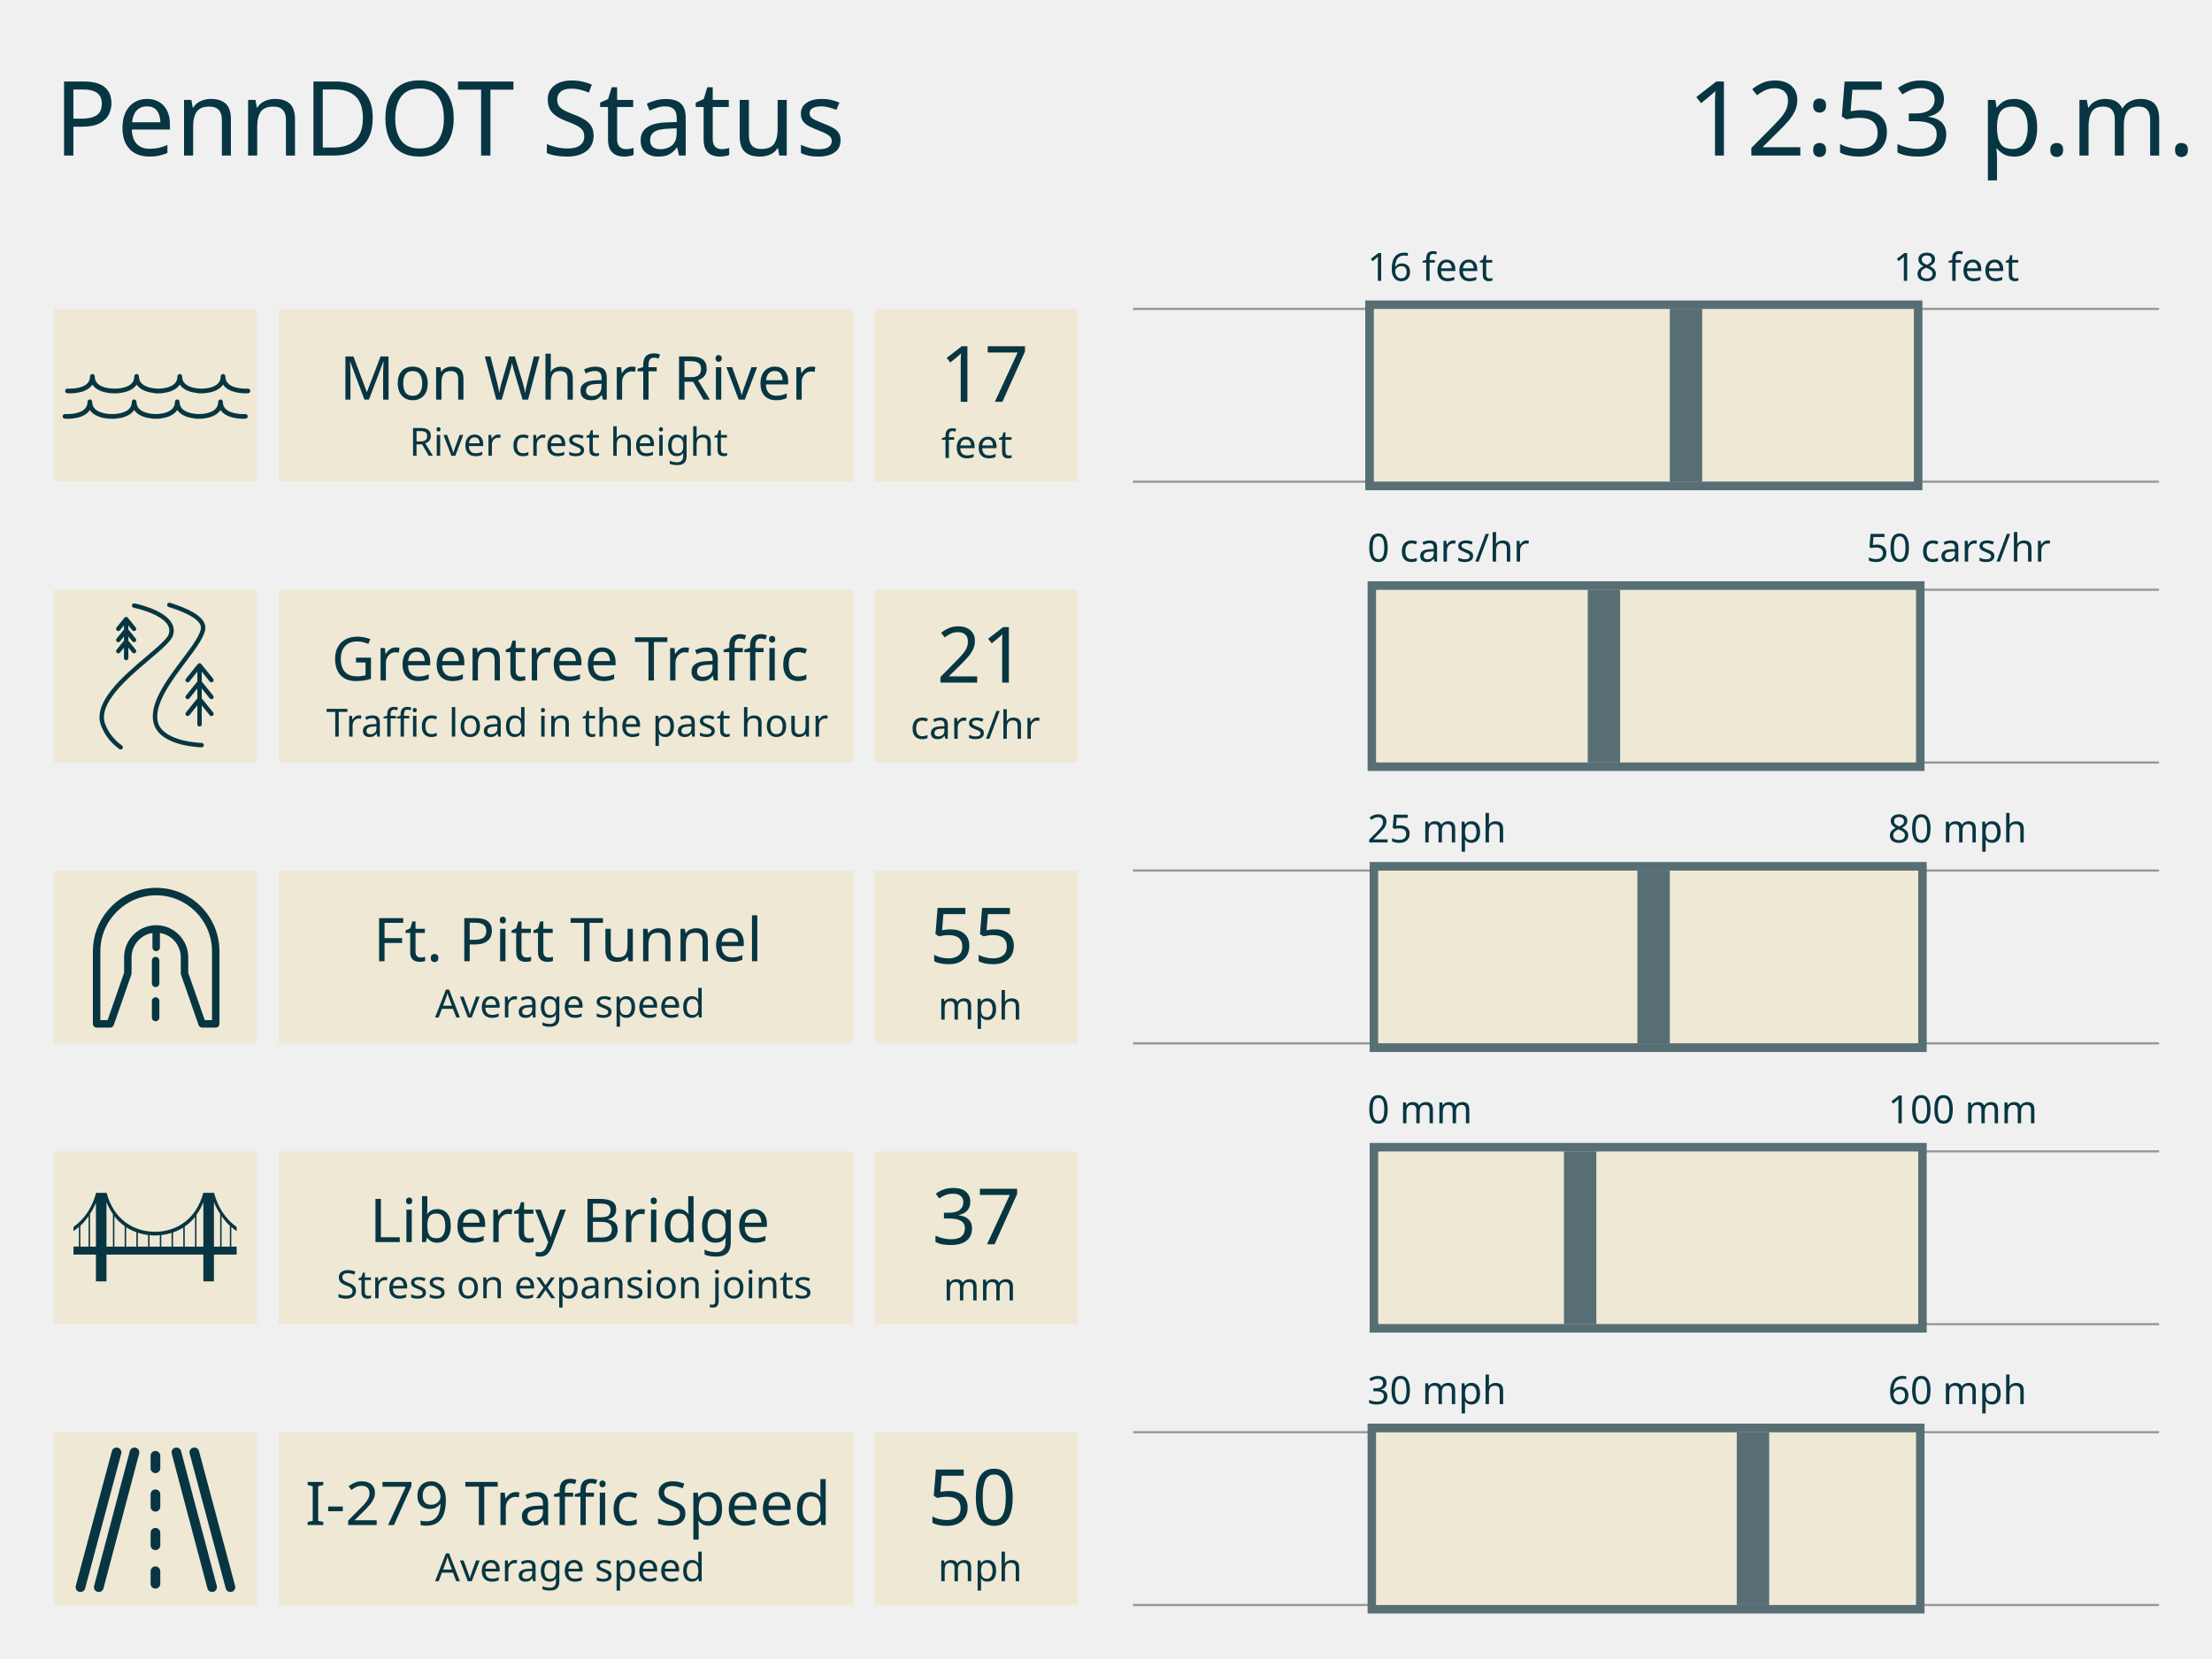
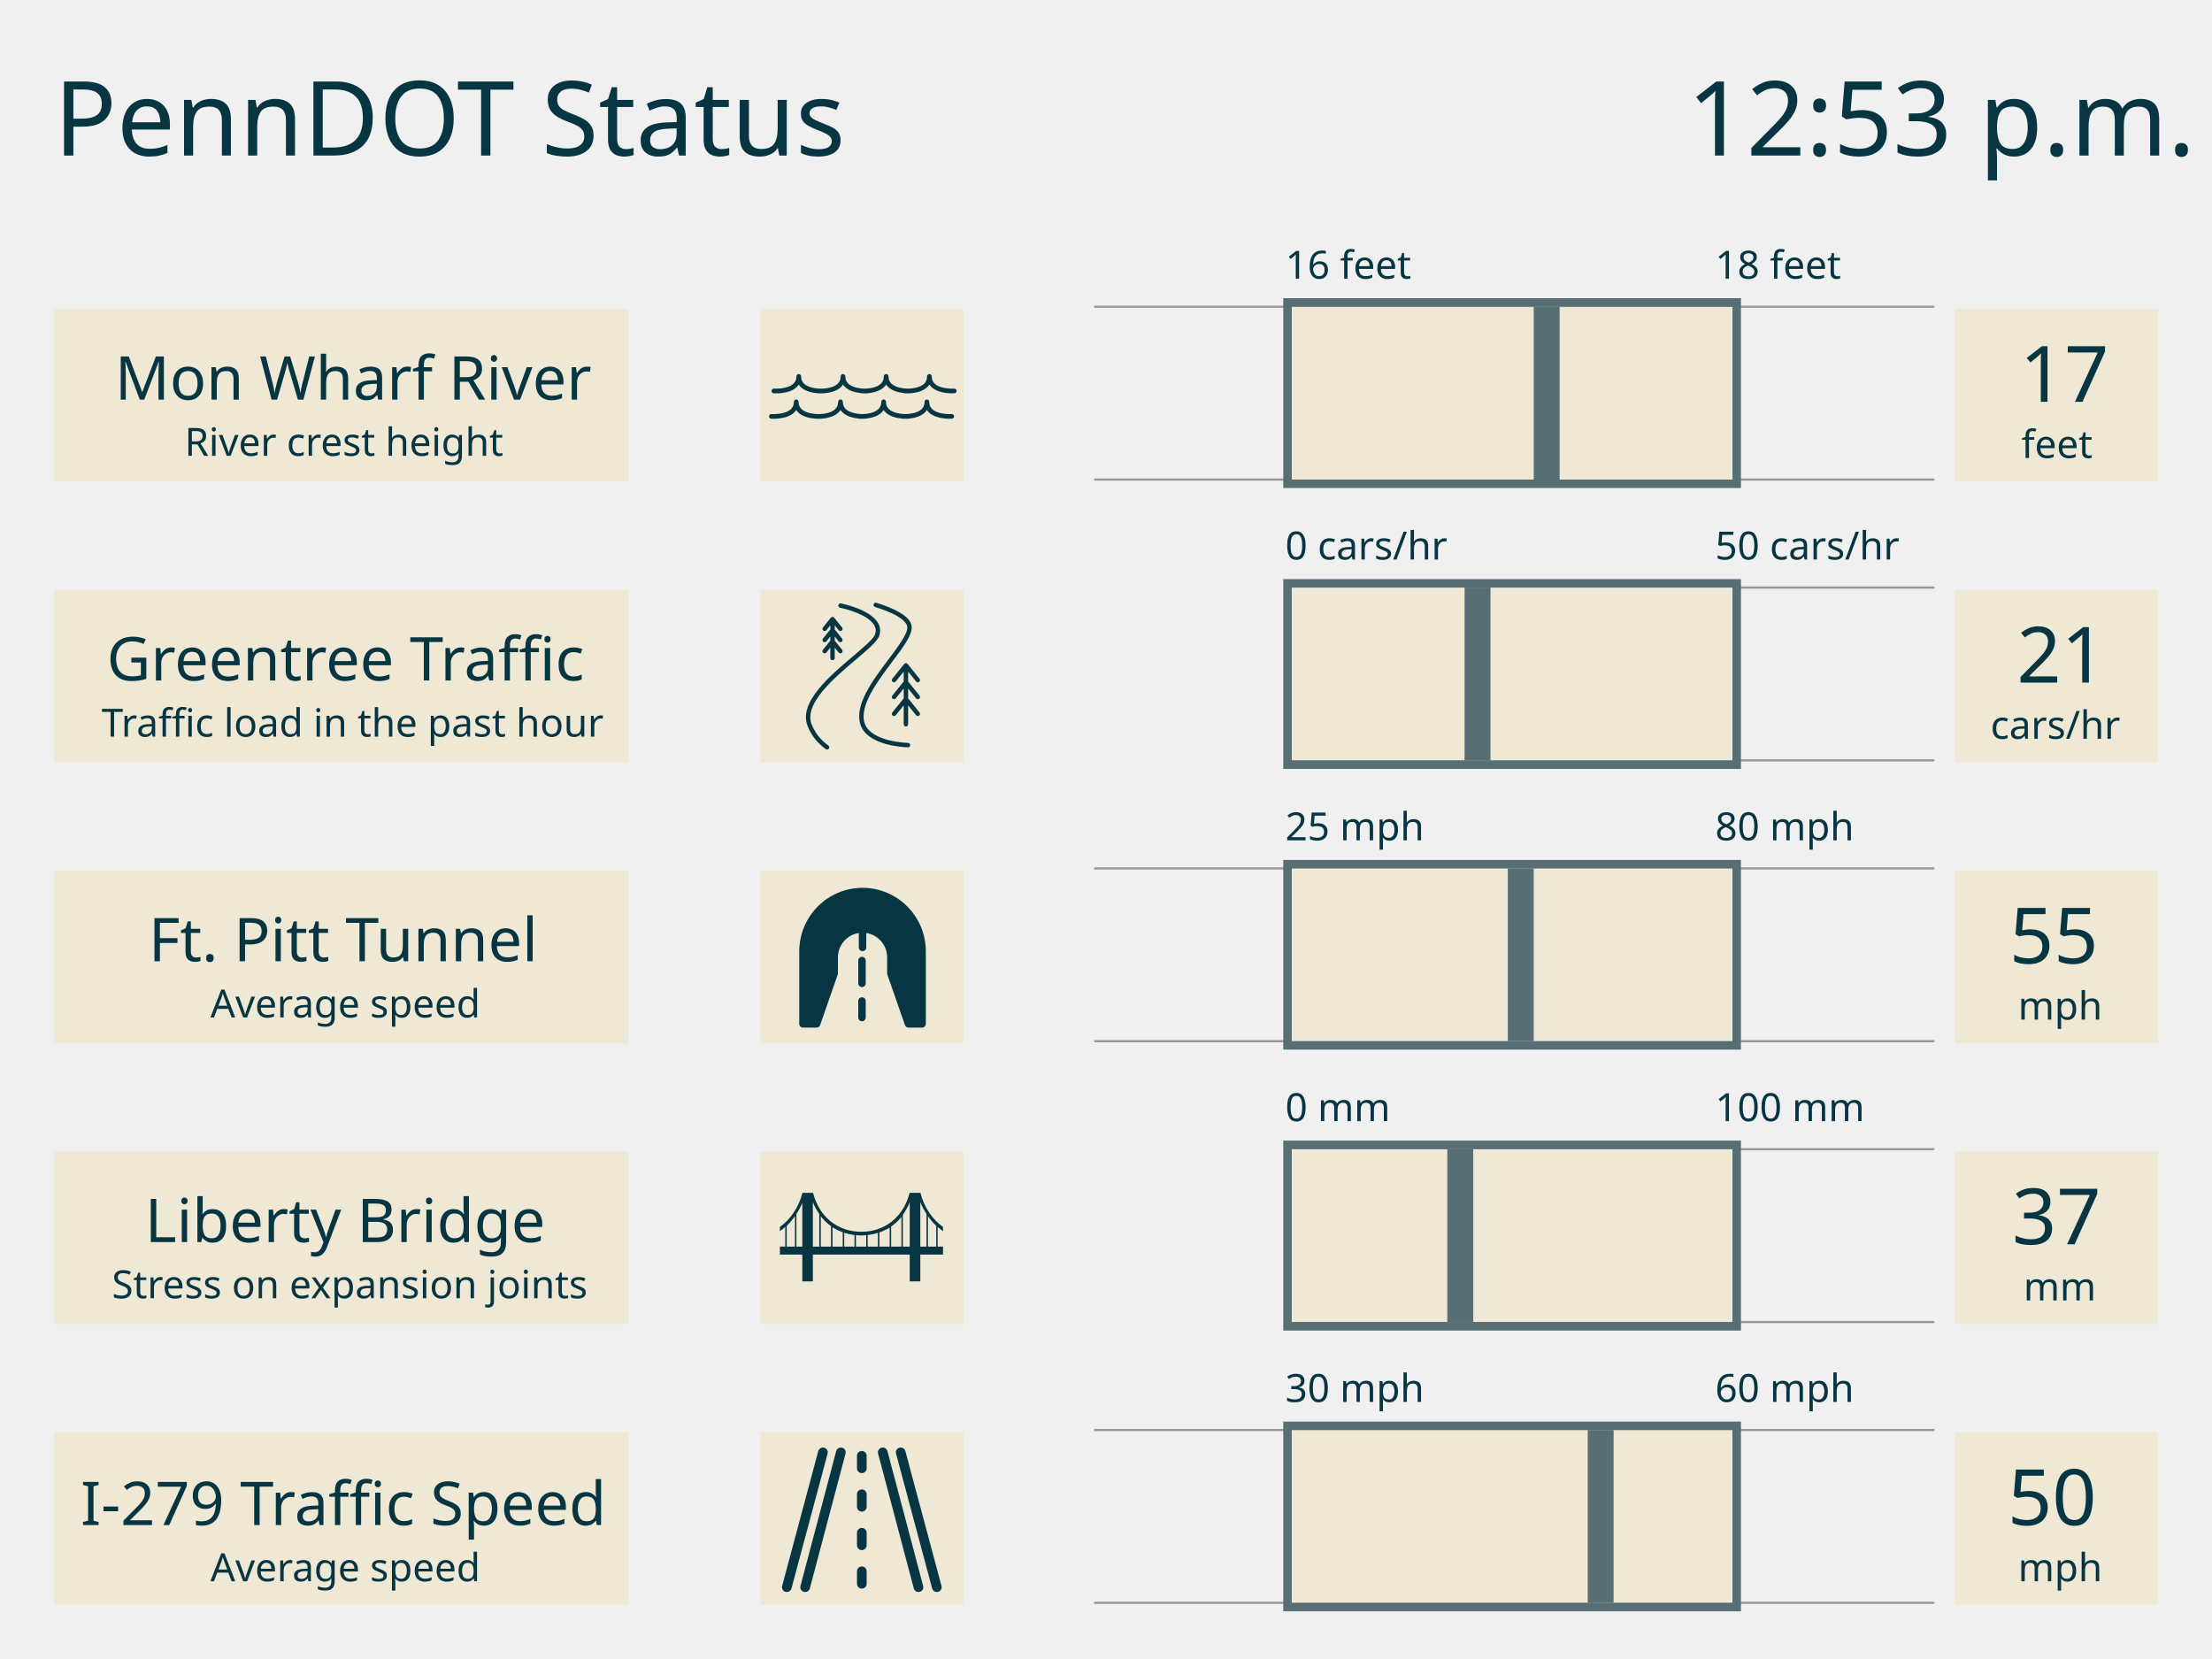
<svg xmlns="http://www.w3.org/2000/svg" xmlns:xlink="http://www.w3.org/1999/xlink" width="1024px" height="768px" viewBox="0 0 1024 768" version="1.1" style="background: #FDF6E3;">
  <defs>
-     <rect id="path-1" x="112" y="30" width="250" height="80" />
-     <mask id="mask-2" maskContentUnits="userSpaceOnUse" maskUnits="objectBoundingBox" x="-4" y="-4" width="258" height="88">
-       <rect x="108" y="26" width="258" height="88" fill="white" />
+     <rect id="path-1" x="91" y="30" width="204" height="80" />
+     <mask id="mask-2" maskContentUnits="userSpaceOnUse" maskUnits="objectBoundingBox" x="-4" y="-4" width="212" height="88">
+       <rect x="87" y="26" width="212" height="88" fill="white" />
      <use xlink:href="#path-1" fill="black" />
    </mask>
-     <rect id="path-3" x="279" y="30" width="15" height="80" />
-     <mask id="mask-4" maskContentUnits="userSpaceOnUse" maskUnits="objectBoundingBox" x="0" y="0" width="15" height="80" fill="white">
+     <rect id="path-3" x="228" y="30" width="12" height="80" />
+     <mask id="mask-4" maskContentUnits="userSpaceOnUse" maskUnits="objectBoundingBox" x="0" y="0" width="12" height="80" fill="white">
      <use xlink:href="#path-3" />
    </mask>
-     <rect id="path-5" x="5" y="30" width="250" height="80" />
-     <mask id="mask-6" maskContentUnits="userSpaceOnUse" maskUnits="objectBoundingBox" x="-4" y="-4" width="258" height="88">
-       <rect x="1" y="26" width="258" height="88" fill="white" />
+     <rect id="path-5" x="3.595" y="30" width="204" height="80" />
+     <mask id="mask-6" maskContentUnits="userSpaceOnUse" maskUnits="objectBoundingBox" x="-4" y="-4" width="212" height="88">
+       <rect x="-0.405" y="26" width="212" height="88" fill="white" />
      <use xlink:href="#path-5" fill="black" />
    </mask>
-     <rect id="path-7" x="91" y="30" width="15" height="80" />
-     <mask id="mask-8" maskContentUnits="userSpaceOnUse" maskUnits="objectBoundingBox" x="0" y="0" width="15" height="80" fill="white">
+     <rect id="path-7" x="75.595" y="30" width="12" height="80" />
+     <mask id="mask-8" maskContentUnits="userSpaceOnUse" maskUnits="objectBoundingBox" x="0" y="0" width="12" height="80" fill="white">
      <use xlink:href="#path-7" />
    </mask>
-     <rect id="path-9" x="113" y="30" width="250" height="80" />
-     <mask id="mask-10" maskContentUnits="userSpaceOnUse" maskUnits="objectBoundingBox" x="-4" y="-4" width="258" height="88">
-       <rect x="109" y="26" width="258" height="88" fill="white" />
+     <rect id="path-9" x="91" y="30" width="204" height="80" />
+     <mask id="mask-10" maskContentUnits="userSpaceOnUse" maskUnits="objectBoundingBox" x="-4" y="-4" width="212" height="88">
+       <rect x="87" y="26" width="212" height="88" fill="white" />
      <use xlink:href="#path-9" fill="black" />
    </mask>
-     <rect id="path-11" x="233" y="30" width="15" height="80" />
-     <mask id="mask-12" maskContentUnits="userSpaceOnUse" maskUnits="objectBoundingBox" x="0" y="0" width="15" height="80" fill="white">
+     <rect id="path-11" x="191" y="30" width="12" height="80" />
+     <mask id="mask-12" maskContentUnits="userSpaceOnUse" maskUnits="objectBoundingBox" x="0" y="0" width="12" height="80" fill="white">
      <use xlink:href="#path-11" />
    </mask>
-     <rect id="path-13" x="4" y="30" width="250" height="80" />
-     <mask id="mask-14" maskContentUnits="userSpaceOnUse" maskUnits="objectBoundingBox" x="-4" y="-4" width="258" height="88">
-       <rect x="0" y="26" width="258" height="88" fill="white" />
+     <rect id="path-13" x="3.595" y="30" width="204" height="80" />
+     <mask id="mask-14" maskContentUnits="userSpaceOnUse" maskUnits="objectBoundingBox" x="-4" y="-4" width="212" height="88">
+       <rect x="-0.405" y="26" width="212" height="88" fill="white" />
      <use xlink:href="#path-13" fill="black" />
    </mask>
-     <rect id="path-15" x="102" y="30" width="15" height="80" />
-     <mask id="mask-16" maskContentUnits="userSpaceOnUse" maskUnits="objectBoundingBox" x="0" y="0" width="15" height="80" fill="white">
+     <rect id="path-15" x="83.595" y="30" width="12" height="80" />
+     <mask id="mask-16" maskContentUnits="userSpaceOnUse" maskUnits="objectBoundingBox" x="0" y="0" width="12" height="80" fill="white">
      <use xlink:href="#path-15" />
    </mask>
-     <rect id="path-17" x="111" y="30" width="250" height="80" />
-     <mask id="mask-18" maskContentUnits="userSpaceOnUse" maskUnits="objectBoundingBox" x="-4" y="-4" width="258" height="88">
-       <rect x="107" y="26" width="258" height="88" fill="white" />
+     <rect id="path-17" x="91" y="30" width="204" height="80" />
+     <mask id="mask-18" maskContentUnits="userSpaceOnUse" maskUnits="objectBoundingBox" x="-4" y="-4" width="212" height="88">
+       <rect x="87" y="26" width="212" height="88" fill="white" />
      <use xlink:href="#path-17" fill="black" />
    </mask>
-     <rect id="path-19" x="248" y="30" width="15" height="80" />
-     <mask id="mask-20" maskContentUnits="userSpaceOnUse" maskUnits="objectBoundingBox" x="0" y="0" width="15" height="80" fill="white">
+     <rect id="path-19" x="203.004" y="30" width="12" height="80" />
+     <mask id="mask-20" maskContentUnits="userSpaceOnUse" maskUnits="objectBoundingBox" x="0" y="0" width="12" height="80" fill="white">
      <use xlink:href="#path-19" />
    </mask>
  </defs>
  <g id="Page-1" stroke="none" stroke-width="1" fill="none" fill-rule="evenodd">
-     <g id="dashboard-normal">
-       <g id="i279-meter" transform="translate(525, 633)">
-         <path d="M0,110 L474,110" id="Line" stroke="#979797" stroke-linecap="square" />
-         <path d="M0,30 L474,30" id="Line" stroke="#979797" stroke-linecap="square" />
+     <g id="iteration-08-normal">
+       <g id="i279-readout" transform="translate(905, 663)">
+         <rect id="i279-readout-bg" fill="#EEE8D5" x="0" y="0" width="94" height="80" />
+         <text id="mph" font-family="Overpass-Reg, Overpass" font-size="18" font-weight="normal" fill="#073642">
+           <tspan x="29.215" y="69">mph</tspan>
+         </text>
+         <text id="i279-readout-text" font-family="Overpass-Reg, Overpass" font-size="36" font-weight="normal" fill="#073642">
+           <tspan x="24.395" y="43">50</tspan>
+         </text>
+       </g>
+       <g id="bridge-readout" transform="translate(905, 533)">
+         <rect id="bridge-readout-bg" fill="#EEE8D5" x="0" y="0" width="94" height="80" />
+         <text id="mm" font-family="Overpass-Reg, Overpass" font-size="18" font-weight="normal" fill="#073642">
+           <tspan x="31.716" y="69">mm</tspan>
+         </text>
+         <text id="bridge-readout-text" font-family="Overpass-Reg, Overpass" font-size="36" font-weight="normal" fill="#073642">
+           <tspan x="26.442" y="43">37</tspan>
+         </text>
+       </g>
+       <g id="tunnel-readout" transform="translate(905, 403)">
+         <rect id="tunnel-readout-bg" fill="#EEE8D5" x="0" y="0" width="94" height="80" />
+         <text id="mph" font-family="Overpass-Reg, Overpass" font-size="18" font-weight="normal" fill="#073642">
+           <tspan x="29.215" y="69">mph</tspan>
+         </text>
+         <text id="tunnel-readout-text" font-family="Overpass-Reg, Overpass" font-size="36" font-weight="normal" fill="#073642">
+           <tspan x="25.186" y="43">55</tspan>
+         </text>
+       </g>
+       <g id="greentree-readout" transform="translate(905, 273)">
+         <rect id="greentree-readout-bg" fill="#EEE8D5" x="0" y="0" width="94" height="80" />
+         <text id="cars/hr" font-family="Overpass-Reg, Overpass" font-size="18" font-weight="normal" fill="#073642">
+           <tspan x="16.48" y="69">cars/hr</tspan>
+         </text>
+         <text id="greentree-readout-text" font-family="Overpass-Reg, Overpass" font-size="36" font-weight="normal" fill="#073642">
+           <tspan x="28.64" y="43">21</tspan>
+         </text>
+       </g>
+       <g id="river-readout" transform="translate(905, 143)">
+         <rect id="river-readout-bg" fill="#EEE8D5" x="0" y="0" width="94" height="80" />
+         <text id="feet" font-family="Overpass-Reg, Overpass" font-size="18" font-weight="normal" fill="#073642">
+           <tspan x="30.731" y="69">feet</tspan>
+         </text>
+         <text id="river-readout-value" font-family="Overpass-Reg, Overpass" font-size="36" font-weight="normal" fill="#073642">
+           <tspan x="30.063" y="43">17</tspan>
+         </text>
+       </g>
+       <g id="i279-meter" transform="translate(507, 632)">
+         <path d="M0,110 L388,110" id="Line" stroke="#979797" stroke-linecap="square" />
+         <path d="M0,30 L388,30" id="Line" stroke="#979797" stroke-linecap="square" />
        <g id="i279-meter-bg">
          <use fill="#EEE8D5" fill-rule="evenodd" xlink:href="#path-1" />
          <use stroke="#586E75" mask="url(#mask-2)" stroke-width="8" xlink:href="#path-1" />
        </g>
        <use id="i279-meter-bar" stroke="#586E75" mask="url(#mask-4)" stroke-width="2" fill="#586E75" xlink:href="#path-3" />
        <text id="30-mph" font-family="Overpass-Reg, Overpass" font-size="18" font-weight="normal" fill="#073642">
-           <tspan x="108" y="17">30 mph</tspan>
+           <tspan x="88" y="17">30 mph</tspan>
        </text>
        <text id="60-mph" font-family="Overpass-Reg, Overpass" font-size="18" font-weight="normal" fill="#073642">
-           <tspan x="349" y="17">60 mph</tspan>
-         </text>
-       </g>
-       <g id="bridge-meter" transform="translate(633, 503)">
-         <path d="M5,30 L366,30" id="Line" stroke="#979797" stroke-linecap="square" />
-         <path d="M5,110 L366,110" id="Line" stroke="#979797" stroke-linecap="square" />
+           <tspan x="287" y="17">60 mph</tspan>
+         </text>
+       </g>
+       <g id="bridge-meter" transform="translate(594.4051, 502)">
+         <path d="M5.093,30 L300.595,30" id="Line" stroke="#979797" stroke-linecap="square" />
+         <path d="M5.093,110 L300.595,110" id="Line" stroke="#979797" stroke-linecap="square" />
        <g id="bridge-meter-bg">
          <use fill="#EEE8D5" fill-rule="evenodd" xlink:href="#path-5" />
          <use stroke="#586E75" mask="url(#mask-6)" stroke-width="8" xlink:href="#path-5" />
        </g>
        <use id="bridge-meter-bar" stroke="#586E75" mask="url(#mask-8)" stroke-width="2" fill="#586E75" xlink:href="#path-7" />
        <text id="0-mm" font-family="Overpass-Reg, Overpass" font-size="18" font-weight="normal" fill="#073642">
-           <tspan x="0" y="17">0 mm</tspan>
+           <tspan x="0.595" y="17">0 mm</tspan>
        </text>
        <text id="100-mm" font-family="Overpass-Reg, Overpass" font-size="18" font-weight="normal" fill="#073642">
-           <tspan x="241" y="17">100 mm</tspan>
-         </text>
-       </g>
-       <g id="tunnel-meter" transform="translate(525, 373)">
-         <path d="M0,110 L474,110" id="Line" stroke="#979797" stroke-linecap="square" />
-         <path d="M0,30 L474,30" id="Line" stroke="#979797" stroke-linecap="square" />
+           <tspan x="199.595" y="17">100 mm</tspan>
+         </text>
+       </g>
+       <g id="tunnel-meter" transform="translate(507, 372)">
+         <path d="M0,110 L388,110" id="Line" stroke="#979797" stroke-linecap="square" />
+         <path d="M0,30 L388,30" id="Line" stroke="#979797" stroke-linecap="square" />
        <g id="tunnel-meter-bg">
          <use fill="#EEE8D5" fill-rule="evenodd" xlink:href="#path-9" />
          <use stroke="#586E75" mask="url(#mask-10)" stroke-width="8" xlink:href="#path-9" />
        </g>
        <use id="tunnel-meter-bar" stroke="#586E75" mask="url(#mask-12)" stroke-width="2" fill="#586E75" xlink:href="#path-11" />
        <text id="25-mph" font-family="Overpass-Reg, Overpass" font-size="18" font-weight="normal" fill="#073642">
-           <tspan x="108" y="17">25 mph</tspan>
+           <tspan x="88" y="17">25 mph</tspan>
        </text>
        <text id="80-mph" font-family="Overpass-Reg, Overpass" font-size="18" font-weight="normal" fill="#073642">
-           <tspan x="349" y="17">80 mph</tspan>
-         </text>
-       </g>
-       <g id="greentree-meter" transform="translate(633, 243)">
-         <path d="M4,110 L366,110" id="Line" stroke="#979797" stroke-linecap="square" />
-         <path d="M4,30 L366,30" id="Line" stroke="#979797" stroke-linecap="square" />
+           <tspan x="287" y="17">80 mph</tspan>
+         </text>
+       </g>
+       <g id="greentree-meter" transform="translate(594.4051, 242)">
+         <path d="M4.274,110 L300.595,110" id="Line" stroke="#979797" stroke-linecap="square" />
+         <path d="M4.274,30 L300.595,30" id="Line" stroke="#979797" stroke-linecap="square" />
        <g id="greentree-meter-bg">
          <use fill="#EEE8D5" fill-rule="evenodd" xlink:href="#path-13" />
          <use stroke="#586E75" mask="url(#mask-14)" stroke-width="8" xlink:href="#path-13" />
        </g>
        <use id="greentree-meter-bar" stroke="#586E75" mask="url(#mask-16)" stroke-width="2" fill="#586E75" xlink:href="#path-15" />
        <text id="0-cars/hr" font-family="Overpass-Reg, Overpass" font-size="18" font-weight="normal" fill="#073642">
-           <tspan x="0" y="17">0 cars/hr</tspan>
+           <tspan x="0.595" y="17">0 cars/hr</tspan>
        </text>
        <text id="50-cars/hr" font-family="Overpass-Reg, Overpass" font-size="18" font-weight="normal" fill="#073642">
-           <tspan x="231" y="17">50 cars/hr</tspan>
-         </text>
-       </g>
-       <g id="river-meter" transform="translate(525, 113)">
-         <path d="M0,110 L474,110" id="Line" stroke="#979797" stroke-linecap="square" />
-         <path d="M0,30 L474,30" id="Line" stroke="#979797" stroke-linecap="square" />
+           <tspan x="199.595" y="17">50 cars/hr</tspan>
+         </text>
+       </g>
+       <g id="river-meter" transform="translate(507, 112)">
+         <path d="M2.27373675e-13,110 L388,110" id="Line" stroke="#979797" stroke-linecap="square" />
+         <path d="M2.27373675e-13,30 L388,30" id="Line" stroke="#979797" stroke-linecap="square" />
        <g id="river-meter-bg">
          <use fill="#EEE8D5" fill-rule="evenodd" xlink:href="#path-17" />
          <use stroke="#586E75" mask="url(#mask-18)" stroke-width="8" xlink:href="#path-17" />
        </g>
        <use id="river-meter-bar" stroke="#586E75" mask="url(#mask-20)" stroke-width="2" fill="#586E75" xlink:href="#path-19" />
        <text id="16-feet" font-family="Overpass-Reg, Overpass" font-size="18" font-weight="normal" fill="#073642">
-           <tspan x="108" y="17">16 feet</tspan>
+           <tspan x="88" y="17">16 feet</tspan>
        </text>
        <text id="18-feet" font-family="Overpass-Reg, Overpass" font-size="18" font-weight="normal" fill="#073642">
-           <tspan x="351.5" y="17">18 feet</tspan>
-         </text>
-       </g>
-       <g id="i279-readout" transform="translate(405, 663)">
-         <rect id="i279-readout-bg" fill="#EEE8D5" x="0" y="0" width="94" height="80" />
-         <text id="mph" font-family="Overpass-Reg, Overpass" font-size="18" font-weight="normal" fill="#073642">
-           <tspan x="29.215" y="69">mph</tspan>
-         </text>
-         <text id="i279-readout-text" font-family="Overpass-Reg, Overpass" font-size="36" font-weight="normal" fill="#073642">
-           <tspan x="24.395" y="43">50</tspan>
-         </text>
-       </g>
-       <g id="bridge-readout" transform="translate(405, 533)">
-         <rect id="bridge-readout-bg" fill="#EEE8D5" x="0" y="0" width="94" height="80" />
-         <text id="mm" font-family="Overpass-Reg, Overpass" font-size="18" font-weight="normal" fill="#073642">
-           <tspan x="31.716" y="69">mm</tspan>
-         </text>
-         <text id="bridge-readout-text" font-family="Overpass-Reg, Overpass" font-size="36" font-weight="normal" fill="#073642">
-           <tspan x="26.442" y="43">37</tspan>
-         </text>
-       </g>
-       <g id="tunnel-readout" transform="translate(405, 403)">
-         <rect id="tunnel-readout-bg" fill="#EEE8D5" x="0" y="0" width="94" height="80" />
-         <text id="mph" font-family="Overpass-Reg, Overpass" font-size="18" font-weight="normal" fill="#073642">
-           <tspan x="29.215" y="69">mph</tspan>
-         </text>
-         <text id="tunnel-readout-text" font-family="Overpass-Reg, Overpass" font-size="36" font-weight="normal" fill="#073642">
-           <tspan x="25.186" y="43">55</tspan>
-         </text>
-       </g>
-       <g id="greentree-readout" transform="translate(405, 273)">
-         <rect id="greentree-readout-bg" fill="#EEE8D5" x="0" y="0" width="94" height="80" />
-         <text id="cars/hr" font-family="Overpass-Reg, Overpass" font-size="18" font-weight="normal" fill="#073642">
-           <tspan x="16.48" y="69">cars/hr</tspan>
-         </text>
-         <text id="greentree-readout-text" font-family="Overpass-Reg, Overpass" font-size="36" font-weight="normal" fill="#073642">
-           <tspan x="28.64" y="43">21</tspan>
-         </text>
-       </g>
-       <g id="river-readout" transform="translate(405, 143)">
-         <rect id="river-readout-bg" fill="#EEE8D5" x="0" y="0" width="94" height="80" />
-         <text id="feet" font-family="Overpass-Reg, Overpass" font-size="18" font-weight="normal" fill="#073642">
-           <tspan x="30.731" y="69">feet</tspan>
-         </text>
-         <text id="river-readout-value" font-family="Overpass-Reg, Overpass" font-size="36" font-weight="normal" fill="#073642">
-           <tspan x="30.063" y="43">17</tspan>
-         </text>
-       </g>
-       <g id="i279-text" transform="translate(129, 663)">
-         <rect id="i279-text-bg" fill="#EEE8D5" x="0" y="0" width="266" height="80" />
-         <text id="Average-speed" font-family="Overpass-Reg, Overpass" font-size="18" font-weight="normal" fill="#073642">
-           <tspan x="72.417" y="69">Average speed</tspan>
-         </text>
-         <text id="I-279-Traffic-Speed" font-family="Overpass-Reg, Overpass" font-size="28" font-weight="normal" fill="#073642">
-           <tspan x="12.305" y="43">I-279 Traffic Speed</tspan>
-         </text>
-       </g>
-       <g id="bridge-text" transform="translate(129, 533)">
-         <rect id="bridge-text-bg" fill="#EEE8D5" x="0" y="0" width="266" height="80" />
-         <text id="Stress-on-expansion" font-family="Overpass-Reg, Overpass" font-size="18" font-weight="normal" fill="#073642">
-           <tspan x="26.784" y="68">Stress on expansion joints</tspan>
-         </text>
-         <text id="Liberty-Bridge" font-family="Overpass-Reg, Overpass" font-size="28" font-weight="normal" fill="#073642">
-           <tspan x="42.096" y="42">Liberty Bridge</tspan>
-         </text>
-       </g>
-       <g id="tunnel-text" transform="translate(129, 403)">
-         <rect id="tunnel-text-bg" fill="#EEE8D5" x="0" y="0" width="266" height="80" />
-         <text id="Average-speed" font-family="Overpass-Reg, Overpass" font-size="18" font-weight="normal" fill="#073642">
-           <tspan x="72.417" y="68">Average speed</tspan>
-         </text>
-         <text id="Ft.-Pitt-Tunnel" font-family="Overpass-Reg, Overpass" font-size="28" font-weight="normal" fill="#073642">
-           <tspan x="43.784" y="42">Ft. Pitt Tunnel</tspan>
-         </text>
-       </g>
-       <g id="greentree-text" transform="translate(129, 273)">
-         <rect id="greentree-text-bg" fill="#EEE8D5" x="0" y="0" width="266" height="80" />
-         <text id="Traffic-load-in-the" font-family="Overpass-Reg, Overpass" font-size="18" font-weight="normal" fill="#073642">
-           <tspan x="22.007" y="68">Traffic load in the past hour</tspan>
-         </text>
-         <text id="Greentree-Traffic" font-family="Overpass-Reg, Overpass" font-size="28" font-weight="normal" fill="#073642">
-           <tspan x="24.418" y="42">Greentree Traffic</tspan>
-         </text>
-       </g>
-       <g id="river-text" transform="translate(129, 143)">
-         <rect id="river-text-bg" fill="#EEE8D5" x="0" y="0" width="266" height="80" />
-         <text id="River-crest-height" font-family="Overpass-Reg, Overpass" font-size="18" font-weight="normal" fill="#073642">
-           <tspan x="60.464" y="68">River crest height</tspan>
-         </text>
-         <text id="Mon-Wharf-River" font-family="Overpass-Reg, Overpass" font-size="28" font-weight="normal" fill="#073642">
-           <tspan x="28.178" y="42">Mon Wharf River</tspan>
-         </text>
-       </g>
-       <g id="i279-icon" transform="translate(25, 663)">
+           <tspan x="287" y="17">18 feet</tspan>
+         </text>
+       </g>
+       <g id="i279-icon" transform="translate(352, 663)">
        <rect id="i279-icon-bg" fill="#EEE8D5" x="0" y="0" width="94" height="80" />
        <g id="road-with-broken-line" transform="translate(10, 7)" fill="#073642">
          <g id="Group">
            <path d="M61.022,65.326 C61.287,66.326 62.194,66.987 63.187,66.987 C63.375,66.987 63.567,66.963 63.758,66.913 C64.954,66.6 65.669,65.381 65.354,64.192 L48.826,1.77 C48.51,0.58 47.285,-0.131 46.089,0.183 C44.893,0.496 44.179,1.714 44.494,2.904 L61.022,65.326 L61.022,65.326 Z" id="Shape" />
            <path d="M10.159,66.913 C10.35,66.963 10.542,66.987 10.73,66.987 C11.723,66.987 12.63,66.326 12.895,65.326 L29.423,2.904 C29.738,1.714 29.024,0.496 27.827,0.183 C26.631,-0.131 25.406,0.58 25.091,1.769 L8.563,64.192 C8.248,65.381 8.962,66.6 10.159,66.913 L10.159,66.913 Z" id="Shape" />
            <path d="M71.675,66.987 C71.866,66.987 72.06,66.963 72.253,66.911 C73.448,66.595 74.159,65.375 73.841,64.186 L57.127,1.763 C56.809,0.574 55.582,-0.133 54.387,0.184 C53.191,0.501 52.48,1.721 52.799,2.91 L69.512,65.332 C69.779,66.329 70.685,66.987 71.675,66.987 L71.675,66.987 Z" id="Shape" />
            <path d="M1.664,66.911 C1.857,66.963 2.051,66.987 2.242,66.987 C3.232,66.987 4.138,66.329 4.405,65.332 L21.118,2.91 C21.436,1.721 20.725,0.501 19.53,0.184 C18.335,-0.133 17.108,0.575 16.789,1.763 L0.076,64.186 C-0.242,65.375 0.469,66.595 1.664,66.911 L1.664,66.911 Z" id="Shape" />
            <path d="M36.958,55.147 C35.721,55.147 34.719,56.144 34.719,57.374 L34.719,63.179 C34.719,64.409 35.721,65.406 36.958,65.406 C38.195,65.406 39.198,64.409 39.198,63.179 L39.198,57.374 C39.198,56.144 38.195,55.147 36.958,55.147 L36.958,55.147 Z" id="Shape" />
            <path d="M39.198,39.555 C39.198,38.325 38.195,37.327 36.958,37.327 C35.721,37.327 34.719,38.325 34.719,39.555 L34.719,45.36 C34.719,46.59 35.721,47.587 36.958,47.587 C38.195,47.587 39.198,46.59 39.198,45.36 L39.198,39.555 L39.198,39.555 Z" id="Shape" />
            <path d="M39.198,21.736 C39.198,20.506 38.195,19.508 36.958,19.508 C35.721,19.508 34.719,20.506 34.719,21.736 L34.719,27.541 C34.719,28.771 35.721,29.768 36.958,29.768 C38.195,29.768 39.198,28.771 39.198,27.541 L39.198,21.736 L39.198,21.736 Z" id="Shape" />
            <path d="M39.198,3.916 C39.198,2.686 38.195,1.689 36.958,1.689 C35.721,1.689 34.719,2.686 34.719,3.916 L34.719,9.722 C34.719,10.952 35.721,11.949 36.958,11.949 C38.195,11.949 39.198,10.952 39.198,9.722 L39.198,3.916 L39.198,3.916 Z" id="Shape" />
          </g>
        </g>
      </g>
-       <g id="bridge-icon" transform="translate(25, 533)">
+       <g id="bridge-icon" transform="translate(352, 533)">
        <rect id="bridge-icon-bg" fill="#EEE8D5" x="0" y="0" width="94" height="80" />
        <g id="monuments" transform="translate(9, 19)" fill="#073642">
          <path d="M75.555,17.934 L75.555,16.002 C70.619,12.505 66.85,6.967 65.109,0.257 L65.037,0.299 L65.037,0.194 L60.135,0.194 L60.135,0.247 L60.086,0.221 C57.023,12.012 48.047,18.223 37.734,18.223 C27.425,18.223 18.449,12.017 15.386,0.247 L15.291,0.299 L15.291,0.194 L10.412,0.194 L10.412,0.462 C8.634,7.077 4.894,12.558 0,16.007 L0,17.934 C0.882,17.367 1.706,16.674 2.519,15.97 L2.519,25.079 L0.034,25.079 L0.034,28.791 L10.412,28.791 L10.412,41.186 L15.291,41.186 L15.291,28.791 L60.135,28.791 L60.135,41.186 L65.037,41.186 L65.037,28.791 L75.555,28.791 L75.555,25.09 L73.074,25.09 L73.074,15.986 C73.876,16.669 74.685,17.357 75.555,17.934 L75.555,17.934 Z M7.011,25.09 L3.196,25.09 L3.196,15.456 C4.609,14.154 5.86,12.611 7.011,10.967 L7.011,25.09 L7.011,25.09 Z M10.412,25.09 L7.684,25.09 L7.684,9.954 C8.721,8.358 9.663,6.668 10.412,4.83 L10.412,25.09 L10.412,25.09 Z M18.278,25.09 L15.291,25.09 L15.291,4.473 C16.097,6.562 17.134,8.374 18.278,10.033 L18.278,25.09 L18.278,25.09 Z M23.704,25.09 L18.958,25.09 L18.958,11.046 C20.353,12.868 21.956,14.364 23.704,15.614 L23.704,25.09 L23.704,25.09 Z M29.135,25.09 L24.388,25.09 L24.388,16.123 C25.867,17.105 27.474,17.829 29.135,18.417 L29.135,25.09 L29.135,25.09 Z M34.565,25.09 L29.815,25.09 L29.815,18.674 C31.35,19.168 32.923,19.535 34.565,19.724 L34.565,25.09 L34.565,25.09 Z M39.995,25.09 L35.245,25.09 L35.245,19.766 C36.07,19.855 36.89,19.939 37.734,19.939 C38.498,19.939 39.246,19.85 39.995,19.798 L39.995,25.09 L39.995,25.09 Z M45.421,25.09 L40.671,25.09 L40.671,19.74 C42.309,19.567 43.886,19.231 45.421,18.753 L45.421,25.09 L45.421,25.09 Z M50.848,25.09 L46.102,25.09 L46.102,18.522 C47.766,17.945 49.362,17.22 50.848,16.27 L50.848,25.09 L50.848,25.09 Z M56.282,25.09 L51.524,25.09 L51.524,15.792 C53.276,14.59 54.88,13.13 56.282,11.377 L56.282,25.09 L56.282,25.09 Z M60.135,25.09 L56.954,25.09 L56.954,10.384 C58.186,8.673 59.276,6.772 60.135,4.573 L60.135,25.09 L60.135,25.09 Z M67.902,25.09 L65.037,25.09 L65.037,4.478 C65.801,6.457 66.808,8.264 67.902,9.97 L67.902,25.09 L67.902,25.09 Z M72.409,25.09 L68.579,25.09 L68.579,10.978 C69.738,12.616 70.992,14.149 72.409,15.451 L72.409,25.09 L72.409,25.09 Z" id="Shape" />
        </g>
      </g>
-       <g id="tunnel-icon" transform="translate(25, 403)">
+       <g id="tunnel-icon" transform="translate(352, 403)">
        <rect id="tunnel-icon-bg" fill="#EEE8D5" x="0" y="0" width="94" height="80" />
        <g id="road-tunnel" transform="translate(18, 8)" fill="#073642">
          <g id="Group">
-             <path d="M40.925,40.576 L48.935,63.541 C49.177,64.236 49.831,64.701 50.564,64.701 L56.866,64.701 C57.819,64.701 58.592,63.925 58.592,62.968 L58.592,29.413 C58.592,13.195 45.45,0 29.296,0 C13.142,0 0,13.195 0,29.413 L0,62.968 C0,63.925 0.773,64.701 1.726,64.701 L8.028,64.701 C8.761,64.701 9.414,64.236 9.657,63.541 L17.667,40.575 C17.817,40.318 17.904,40.018 17.904,39.699 L17.904,32.212 C17.904,26.525 22.073,21.746 27.57,20.908 L27.57,27.59 C27.57,28.547 28.343,29.323 29.296,29.323 C30.249,29.323 31.022,28.547 31.022,27.59 L31.022,20.907 C36.518,21.746 40.688,26.525 40.688,32.212 L40.688,39.698 C40.688,40.019 40.774,40.319 40.925,40.576 L40.925,40.576 Z M30.214,17.337 C30.179,17.334 30.144,17.334 30.109,17.334 L28.482,17.334 C28.447,17.334 28.412,17.335 28.377,17.337 C20.568,17.816 14.451,24.35 14.451,32.212 L14.451,39.307 L6.803,61.235 L3.452,61.235 L3.452,29.413 C3.452,15.106 15.045,3.466 29.296,3.466 C43.546,3.466 55.139,15.106 55.139,29.413 L55.139,61.235 L51.788,61.235 L44.14,39.306 L44.14,32.212 C44.14,24.35 38.023,17.816 30.214,17.337 L30.214,17.337 Z" id="Shape" />
+             <path d="M40.925,40.576 L48.935,63.541 C49.177,64.236 49.831,64.701 50.564,64.701 L56.866,64.701 C57.819,64.701 58.592,63.925 58.592,62.968 L58.592,29.413 C58.592,13.195 45.45,0 29.296,0 C13.142,0 0,13.195 0,29.413 L0,62.968 C0,63.925 0.773,64.701 1.726,64.701 L8.028,64.701 C8.761,64.701 9.414,64.236 9.657,63.541 L17.667,40.575 C17.817,40.318 17.904,40.018 17.904,39.699 L17.904,32.212 C17.904,26.525 22.073,21.746 27.57,20.908 L27.57,27.59 C27.57,28.547 28.343,29.323 29.296,29.323 C30.249,29.323 31.022,28.547 31.022,27.59 L31.022,20.907 C36.518,21.746 40.688,26.525 40.688,32.212 L40.688,39.698 C40.688,40.019 40.774,40.319 40.925,40.576 Z" id="Shape" />
            <path d="M30.767,33.682 C30.767,32.725 29.994,31.949 29.041,31.949 C28.088,31.949 27.315,32.725 27.315,33.682 L27.315,44.209 C27.315,45.166 28.088,45.942 29.041,45.942 C29.994,45.942 30.767,45.166 30.767,44.209 L30.767,33.682 L30.767,33.682 Z" id="Shape" />
            <path d="M29.041,50.678 C28.088,50.678 27.315,51.454 27.315,52.411 L27.315,60.036 C27.315,60.993 28.088,61.769 29.041,61.769 C29.994,61.769 30.767,60.993 30.767,60.036 L30.767,52.411 C30.767,51.454 29.994,50.678 29.041,50.678 L29.041,50.678 Z" id="Shape" />
          </g>
        </g>
      </g>
-       <g id="greentree-icon" transform="translate(25, 273)">
+       <g id="greentree-icon" transform="translate(352, 273)">
        <rect id="greentree-icon-bg" fill="#EEE8D5" x="0" y="0" width="94" height="80" />
        <g id="river-trail" transform="translate(21, 6)" fill="#073642">
          <g id="Group">
            <path d="M47.366,64.918 C47.322,64.917 42.931,64.821 38.218,63.591 C34.01,62.492 28.691,60.243 27.253,55.766 C24.691,47.789 33.175,36.487 39.992,27.405 C45.219,20.442 49.348,14.942 49.042,11.117 C48.855,8.777 46.957,6.54 43.401,4.468 C40.756,2.927 37.154,1.44 32.695,0.047 C32.157,-0.121 31.586,0.178 31.418,0.716 C31.25,1.254 31.55,1.826 32.087,1.994 C44.742,5.947 46.868,9.508 47.01,11.279 C47.254,14.334 42.935,20.088 38.362,26.18 C30.893,36.13 22.427,47.407 25.312,56.39 C28.555,66.488 46.562,66.943 47.327,66.958 C47.334,66.958 47.34,66.958 47.347,66.958 C47.901,66.958 48.355,66.514 48.366,65.957 C48.376,65.394 47.929,64.929 47.366,64.918 L47.366,64.918 Z" id="Shape" />
            <path d="M34.044,15.26 C34.73,13.202 34.531,11.22 33.454,9.369 C29.782,3.059 16.837,0.445 16.287,0.337 C15.735,0.228 15.199,0.588 15.09,1.141 C14.982,1.694 15.341,2.23 15.894,2.339 C15.925,2.345 19.102,2.978 22.667,4.321 C27.267,6.054 30.388,8.154 31.693,10.396 C32.473,11.737 32.61,13.117 32.111,14.615 C31.408,16.725 26.786,20.638 21.892,24.781 C16.462,29.378 10.308,34.589 5.883,40.065 C0.556,46.657 -1.082,52.241 0.875,57.137 C2.606,61.468 5.356,64.952 9.281,67.788 C9.462,67.918 9.67,67.981 9.877,67.981 C10.193,67.981 10.505,67.834 10.704,67.558 C11.034,67.101 10.931,66.464 10.474,66.134 C6.872,63.531 4.351,60.34 2.767,56.379 C-1.036,46.864 12.977,35.001 23.209,26.339 C28.769,21.631 33.161,17.913 34.044,15.26 L34.044,15.26 Z" id="Shape" />
            <path d="M7.97,21.792 C7.616,22.23 7.684,22.872 8.122,23.227 C8.559,23.581 9.201,23.513 9.555,23.074 L11.381,20.813 L11.381,25.619 C11.381,26.182 11.838,26.639 12.401,26.639 C12.964,26.639 13.42,26.182 13.42,25.619 L13.42,20.813 L15.246,23.074 C15.448,23.324 15.742,23.453 16.04,23.453 C16.265,23.453 16.491,23.379 16.68,23.227 C17.117,22.873 17.186,22.231 16.832,21.792 L13.42,17.567 L13.42,15.654 L15.246,17.916 C15.448,18.165 15.742,18.295 16.04,18.295 C16.265,18.295 16.491,18.22 16.68,18.068 C17.117,17.714 17.186,17.072 16.832,16.633 L13.42,12.408 L13.42,10.495 L15.246,12.756 C15.448,13.006 15.742,13.135 16.04,13.135 C16.265,13.135 16.491,13.061 16.68,12.909 C17.117,12.555 17.186,11.912 16.832,11.474 L13.193,6.969 C13,6.729 12.709,6.59 12.401,6.59 C12.093,6.59 11.802,6.729 11.608,6.969 L7.97,11.474 C7.616,11.912 7.684,12.555 8.122,12.909 C8.559,13.263 9.201,13.195 9.555,12.756 L11.381,10.495 L11.381,12.408 L7.97,16.633 C7.616,17.072 7.684,17.714 8.122,18.068 C8.559,18.422 9.201,18.354 9.555,17.916 L11.381,15.654 L11.381,17.567 L7.97,21.792 L7.97,21.792 Z" id="Shape" />
            <path d="M51.091,44.304 C51.293,44.553 51.587,44.683 51.885,44.683 C52.11,44.683 52.336,44.609 52.525,44.456 C52.962,44.102 53.031,43.46 52.677,43.022 L47.394,36.48 L47.394,31.915 L51.091,36.493 C51.293,36.742 51.587,36.872 51.884,36.872 C52.109,36.872 52.336,36.798 52.525,36.645 C52.962,36.291 53.03,35.649 52.677,35.211 L47.168,28.389 C46.974,28.149 46.683,28.01 46.375,28.01 C46.067,28.01 45.776,28.149 45.582,28.389 L40.073,35.211 C39.719,35.649 39.787,36.291 40.225,36.645 C40.663,36.999 41.304,36.931 41.659,36.493 L45.356,31.915 L45.356,36.481 L40.073,43.022 C39.72,43.46 39.788,44.102 40.225,44.456 C40.663,44.81 41.305,44.742 41.659,44.304 L45.356,39.726 L45.356,44.292 L40.073,50.833 C39.72,51.271 39.788,51.913 40.225,52.268 C40.663,52.622 41.305,52.553 41.659,52.115 L45.356,47.537 L45.356,56.304 C45.356,56.867 45.812,57.324 46.375,57.324 C46.938,57.324 47.394,56.867 47.394,56.304 L47.394,47.537 L51.091,52.115 C51.293,52.365 51.587,52.494 51.884,52.494 C52.109,52.494 52.336,52.42 52.525,52.268 C52.962,51.913 53.03,51.271 52.677,50.833 L47.394,44.292 L47.394,39.726 L51.091,44.304 L51.091,44.304 Z" id="Shape" />
          </g>
        </g>
      </g>
-       <g id="river-icon" transform="translate(25, 143)">
+       <g id="river-icon" transform="translate(352, 143)">
        <rect id="river-icon-bg" fill="#EEE8D5" x="0" y="0" width="94" height="80" />
        <g id="water" transform="translate(4, 30)" fill="#073642">
          <path d="M1.166,7.983 L1.17,7.983 C1.17,7.956 1.166,7.933 1.168,7.906 C1.209,7.313 1.728,6.87 2.32,6.905 L2.33,6.905 L2.337,6.905 C2.642,6.925 8.501,7.234 11.277,4.641 C12.226,3.755 12.688,2.639 12.688,1.23 C12.688,0.633 13.17,0.15 13.766,0.15 L13.768,0.15 C14.364,0.15 14.847,0.633 14.847,1.23 C14.847,2.639 15.307,3.755 16.257,4.641 C18.454,6.693 22.584,6.928 24.362,6.925 C26.353,6.875 29.793,6.508 31.74,4.701 C32.705,3.81 33.173,2.671 33.173,1.23 C33.173,0.633 33.657,0.15 34.253,0.15 C34.849,0.15 35.332,0.633 35.332,1.23 C35.332,2.639 35.793,3.755 36.742,4.641 C38.787,6.552 42.507,6.884 44.447,6.922 C46.454,6.861 49.799,6.472 51.711,4.701 C52.675,3.81 53.144,2.671 53.144,1.23 C53.144,0.633 53.628,0.15 54.224,0.15 C54.82,0.15 55.304,0.633 55.304,1.23 C55.304,2.639 55.764,3.755 56.712,4.641 C58.771,6.564 62.524,6.889 64.453,6.922 C66.458,6.861 69.815,6.477 71.731,4.701 C72.696,3.81 73.165,2.671 73.165,1.23 C73.165,0.633 73.649,0.15 74.244,0.15 C74.844,0.15 75.325,0.633 75.325,1.23 C75.325,2.639 75.786,3.755 76.735,4.641 C79.572,7.289 85.629,6.91 85.691,6.905 C86.284,6.87 86.802,7.313 86.843,7.906 C86.884,8.503 86.436,9.017 85.841,9.059 C85.556,9.079 78.794,9.514 75.265,6.224 C74.877,5.861 74.538,5.466 74.255,5.044 C73.45,6.279 72.196,7.259 70.521,7.946 C69.081,8.538 67.511,8.829 66.169,8.97 C66.059,9.016 65.943,9.052 65.82,9.059 C65.747,9.064 65.23,9.096 64.451,9.087 C64.219,9.092 64.008,9.096 63.82,9.096 C63.203,9.096 62.651,9.095 62.258,8.947 C59.995,8.693 57.148,8 55.244,6.224 C54.852,5.861 54.516,5.466 54.234,5.044 C53.428,6.279 52.174,7.259 50.5,7.946 C49.082,8.525 47.543,8.818 46.217,8.962 C46.103,9.014 45.98,9.052 45.848,9.059 C45.774,9.064 45.243,9.099 44.443,9.087 C44.208,9.092 43.99,9.096 43.797,9.096 C43.169,9.096 42.614,9.092 42.221,8.94 C39.967,8.678 37.157,7.983 35.271,6.224 C34.879,5.861 34.543,5.466 34.262,5.044 C33.455,6.279 32.202,7.259 30.527,7.946 C28.851,8.634 27.002,8.916 25.536,9.029 C25.478,9.044 25.422,9.056 25.36,9.058 C25.331,9.06 25.228,9.068 25.07,9.073 C24.801,9.094 24.503,9.095 24.188,9.095 C24.131,9.095 24.068,9.094 24.006,9.094 C23.944,9.094 23.882,9.095 23.824,9.095 C23.383,9.095 22.979,9.094 22.638,9.041 C21.149,8.937 19.225,8.658 17.486,7.945 C15.82,7.259 14.568,6.285 13.764,5.058 C12.956,6.286 11.706,7.26 10.038,7.945 C7.598,8.945 4.792,9.095 3.337,9.095 C3.021,9.095 2.723,9.094 2.455,9.073 C2.297,9.068 2.195,9.06 2.164,9.058 C1.983,9.046 1.818,8.987 1.672,8.894 C1.409,8.767 1.237,8.549 1.186,8.194 C1.176,8.141 1.169,8.089 1.166,8.035 C1.17,8.017 1.166,8.003 1.166,7.983 L1.166,7.983 Z M84.528,18.674 C84.468,18.679 78.409,19.061 75.572,16.414 C74.623,15.527 74.162,14.412 74.162,13 C74.162,12.402 73.68,11.92 73.082,11.92 C72.487,11.92 72.003,12.402 72.003,13 C72.003,14.443 71.533,15.58 70.569,16.472 C68.652,18.249 65.295,18.632 63.29,18.694 C61.361,18.66 57.609,18.334 55.551,16.412 C54.601,15.527 54.141,14.41 54.141,12.998 C54.141,12.402 53.656,11.92 53.061,11.92 C52.465,11.92 51.981,12.402 51.981,12.998 C51.981,14.441 51.512,15.578 50.548,16.471 C48.636,18.243 45.292,18.629 43.284,18.69 C41.344,18.656 37.625,18.32 35.579,16.412 C34.631,15.525 34.17,14.41 34.17,12.998 C34.17,12.401 33.685,11.919 33.09,11.919 C32.494,11.919 32.01,12.401 32.01,12.998 C32.01,14.44 31.542,15.577 30.577,16.47 C28.631,18.275 25.191,18.642 23.199,18.694 C21.421,18.694 17.291,18.464 15.095,16.41 C14.145,15.524 13.685,14.408 13.685,12.996 C13.685,12.4 13.2,11.918 12.606,11.918 L12.604,11.918 C12.007,11.918 11.525,12.4 11.525,12.996 C11.525,14.408 11.063,15.524 10.115,16.41 C7.339,19.001 1.479,18.692 1.174,18.674 C1.172,18.674 1.168,18.672 1.168,18.672 L1.157,18.672 C0.565,18.639 0.047,19.08 0.005,19.676 C0.004,19.7 0.008,19.726 0.008,19.749 L0,19.749 C0,19.769 0.006,19.784 0.006,19.805 C0.008,19.856 0.015,19.907 0.025,19.961 C0.076,20.316 0.247,20.534 0.512,20.664 C0.658,20.754 0.823,20.816 1.003,20.828 C1.033,20.831 1.137,20.836 1.295,20.844 C1.562,20.864 1.86,20.864 2.176,20.864 C3.632,20.864 6.438,20.715 8.877,19.713 C10.545,19.03 11.795,18.054 12.603,16.826 C13.407,18.054 14.659,19.031 16.326,19.713 C18.065,20.426 19.989,20.708 21.478,20.809 C21.817,20.862 22.223,20.864 22.663,20.864 L22.845,20.864 L23.027,20.864 C23.343,20.864 23.639,20.864 23.909,20.843 C24.067,20.836 24.169,20.831 24.199,20.828 C24.26,20.823 24.318,20.81 24.375,20.799 C25.841,20.687 27.69,20.401 29.366,19.713 C31.04,19.026 32.294,18.046 33.101,16.811 C33.382,17.236 33.718,17.628 34.11,17.994 C35.997,19.753 38.807,20.446 41.06,20.707 C41.453,20.862 42.008,20.864 42.636,20.864 C42.828,20.864 43.047,20.862 43.283,20.854 C44.084,20.866 44.614,20.833 44.688,20.829 C44.82,20.818 44.943,20.784 45.056,20.731 C46.382,20.589 47.922,20.296 49.339,19.713 C51.012,19.026 52.266,18.046 53.073,16.811 C53.356,17.236 53.691,17.628 54.083,17.994 C55.988,19.771 58.834,20.459 61.098,20.715 C61.492,20.862 62.041,20.864 62.658,20.864 C62.848,20.864 63.058,20.862 63.29,20.854 C64.07,20.866 64.585,20.833 64.658,20.829 C64.783,20.818 64.899,20.786 65.007,20.741 C66.351,20.598 67.92,20.305 69.36,19.713 C71.034,19.026 72.288,18.046 73.095,16.812 C73.377,17.236 73.714,17.628 74.104,17.994 C77.633,21.284 84.396,20.849 84.68,20.829 C85.276,20.786 85.725,20.27 85.682,19.677 C85.638,19.082 85.122,18.642 84.528,18.674 L84.528,18.674 Z" id="Shape" />
        </g>
+       </g>
+       <g id="i279-text" transform="translate(25, 663)">
+         <rect id="i279-text-bg" fill="#EEE8D5" x="0" y="0" width="266" height="80" />
+         <text id="Average-speed" font-family="Overpass-Reg, Overpass" font-size="18" font-weight="normal" fill="#073642">
+           <tspan x="72.417" y="69">Average speed</tspan>
+         </text>
+         <text id="I-279-Traffic-Speed" font-family="Overpass-Reg, Overpass" font-size="28" font-weight="normal" fill="#073642">
+           <tspan x="12.305" y="43">I-279 Traffic Speed</tspan>
+         </text>
+       </g>
+       <g id="bridge-text" transform="translate(25, 533)">
+         <rect id="bridge-text-bg" fill="#EEE8D5" x="0" y="0" width="266" height="80" />
+         <text id="Stress-on-expansion" font-family="Overpass-Reg, Overpass" font-size="18" font-weight="normal" fill="#073642">
+           <tspan x="26.784" y="68">Stress on expansion joints</tspan>
+         </text>
+         <text id="Liberty-Bridge" font-family="Overpass-Reg, Overpass" font-size="28" font-weight="normal" fill="#073642">
+           <tspan x="42.096" y="42">Liberty Bridge</tspan>
+         </text>
+       </g>
+       <g id="tunnel-text" transform="translate(25, 403)">
+         <rect id="tunnel-text-bg" fill="#EEE8D5" x="0" y="0" width="266" height="80" />
+         <text id="Average-speed" font-family="Overpass-Reg, Overpass" font-size="18" font-weight="normal" fill="#073642">
+           <tspan x="72.417" y="68">Average speed</tspan>
+         </text>
+         <text id="Ft.-Pitt-Tunnel" font-family="Overpass-Reg, Overpass" font-size="28" font-weight="normal" fill="#073642">
+           <tspan x="43.784" y="42">Ft. Pitt Tunnel</tspan>
+         </text>
+       </g>
+       <g id="greentree-text" transform="translate(25, 273)">
+         <rect id="greentree-text-bg" fill="#EEE8D5" x="0" y="0" width="266" height="80" />
+         <text id="Traffic-load-in-the" font-family="Overpass-Reg, Overpass" font-size="18" font-weight="normal" fill="#073642">
+           <tspan x="22.007" y="68">Traffic load in the past hour</tspan>
+         </text>
+         <text id="Greentree-Traffic" font-family="Overpass-Reg, Overpass" font-size="28" font-weight="normal" fill="#073642">
+           <tspan x="24.418" y="42">Greentree Traffic</tspan>
+         </text>
+       </g>
+       <g id="river-text" transform="translate(25, 143)">
+         <rect id="river-text-bg" fill="#EEE8D5" x="0" y="0" width="266" height="80" />
+         <text id="River-crest-height" font-family="Overpass-Reg, Overpass" font-size="18" font-weight="normal" fill="#073642">
+           <tspan x="60.464" y="68">River crest height</tspan>
+         </text>
+         <text id="Mon-Wharf-River" font-family="Overpass-Reg, Overpass" font-size="28" font-weight="normal" fill="#073642">
+           <tspan x="28.178" y="42">Mon Wharf River</tspan>
+         </text>
      </g>
      <text id="PennDOT-Status" font-family="Overpass-Reg, Overpass" font-size="48" font-weight="normal" fill="#073642">
        <tspan x="25" y="72">PennDOT Status</tspan>
      </text>
      <text id="12:53-p.m." font-family="Overpass-Reg, Overpass" font-size="48" font-weight="normal" fill="#073642">
        <tspan x="781.008" y="72">12:53 p.m.</tspan>
      </text>
    </g>
  </g>
</svg>
